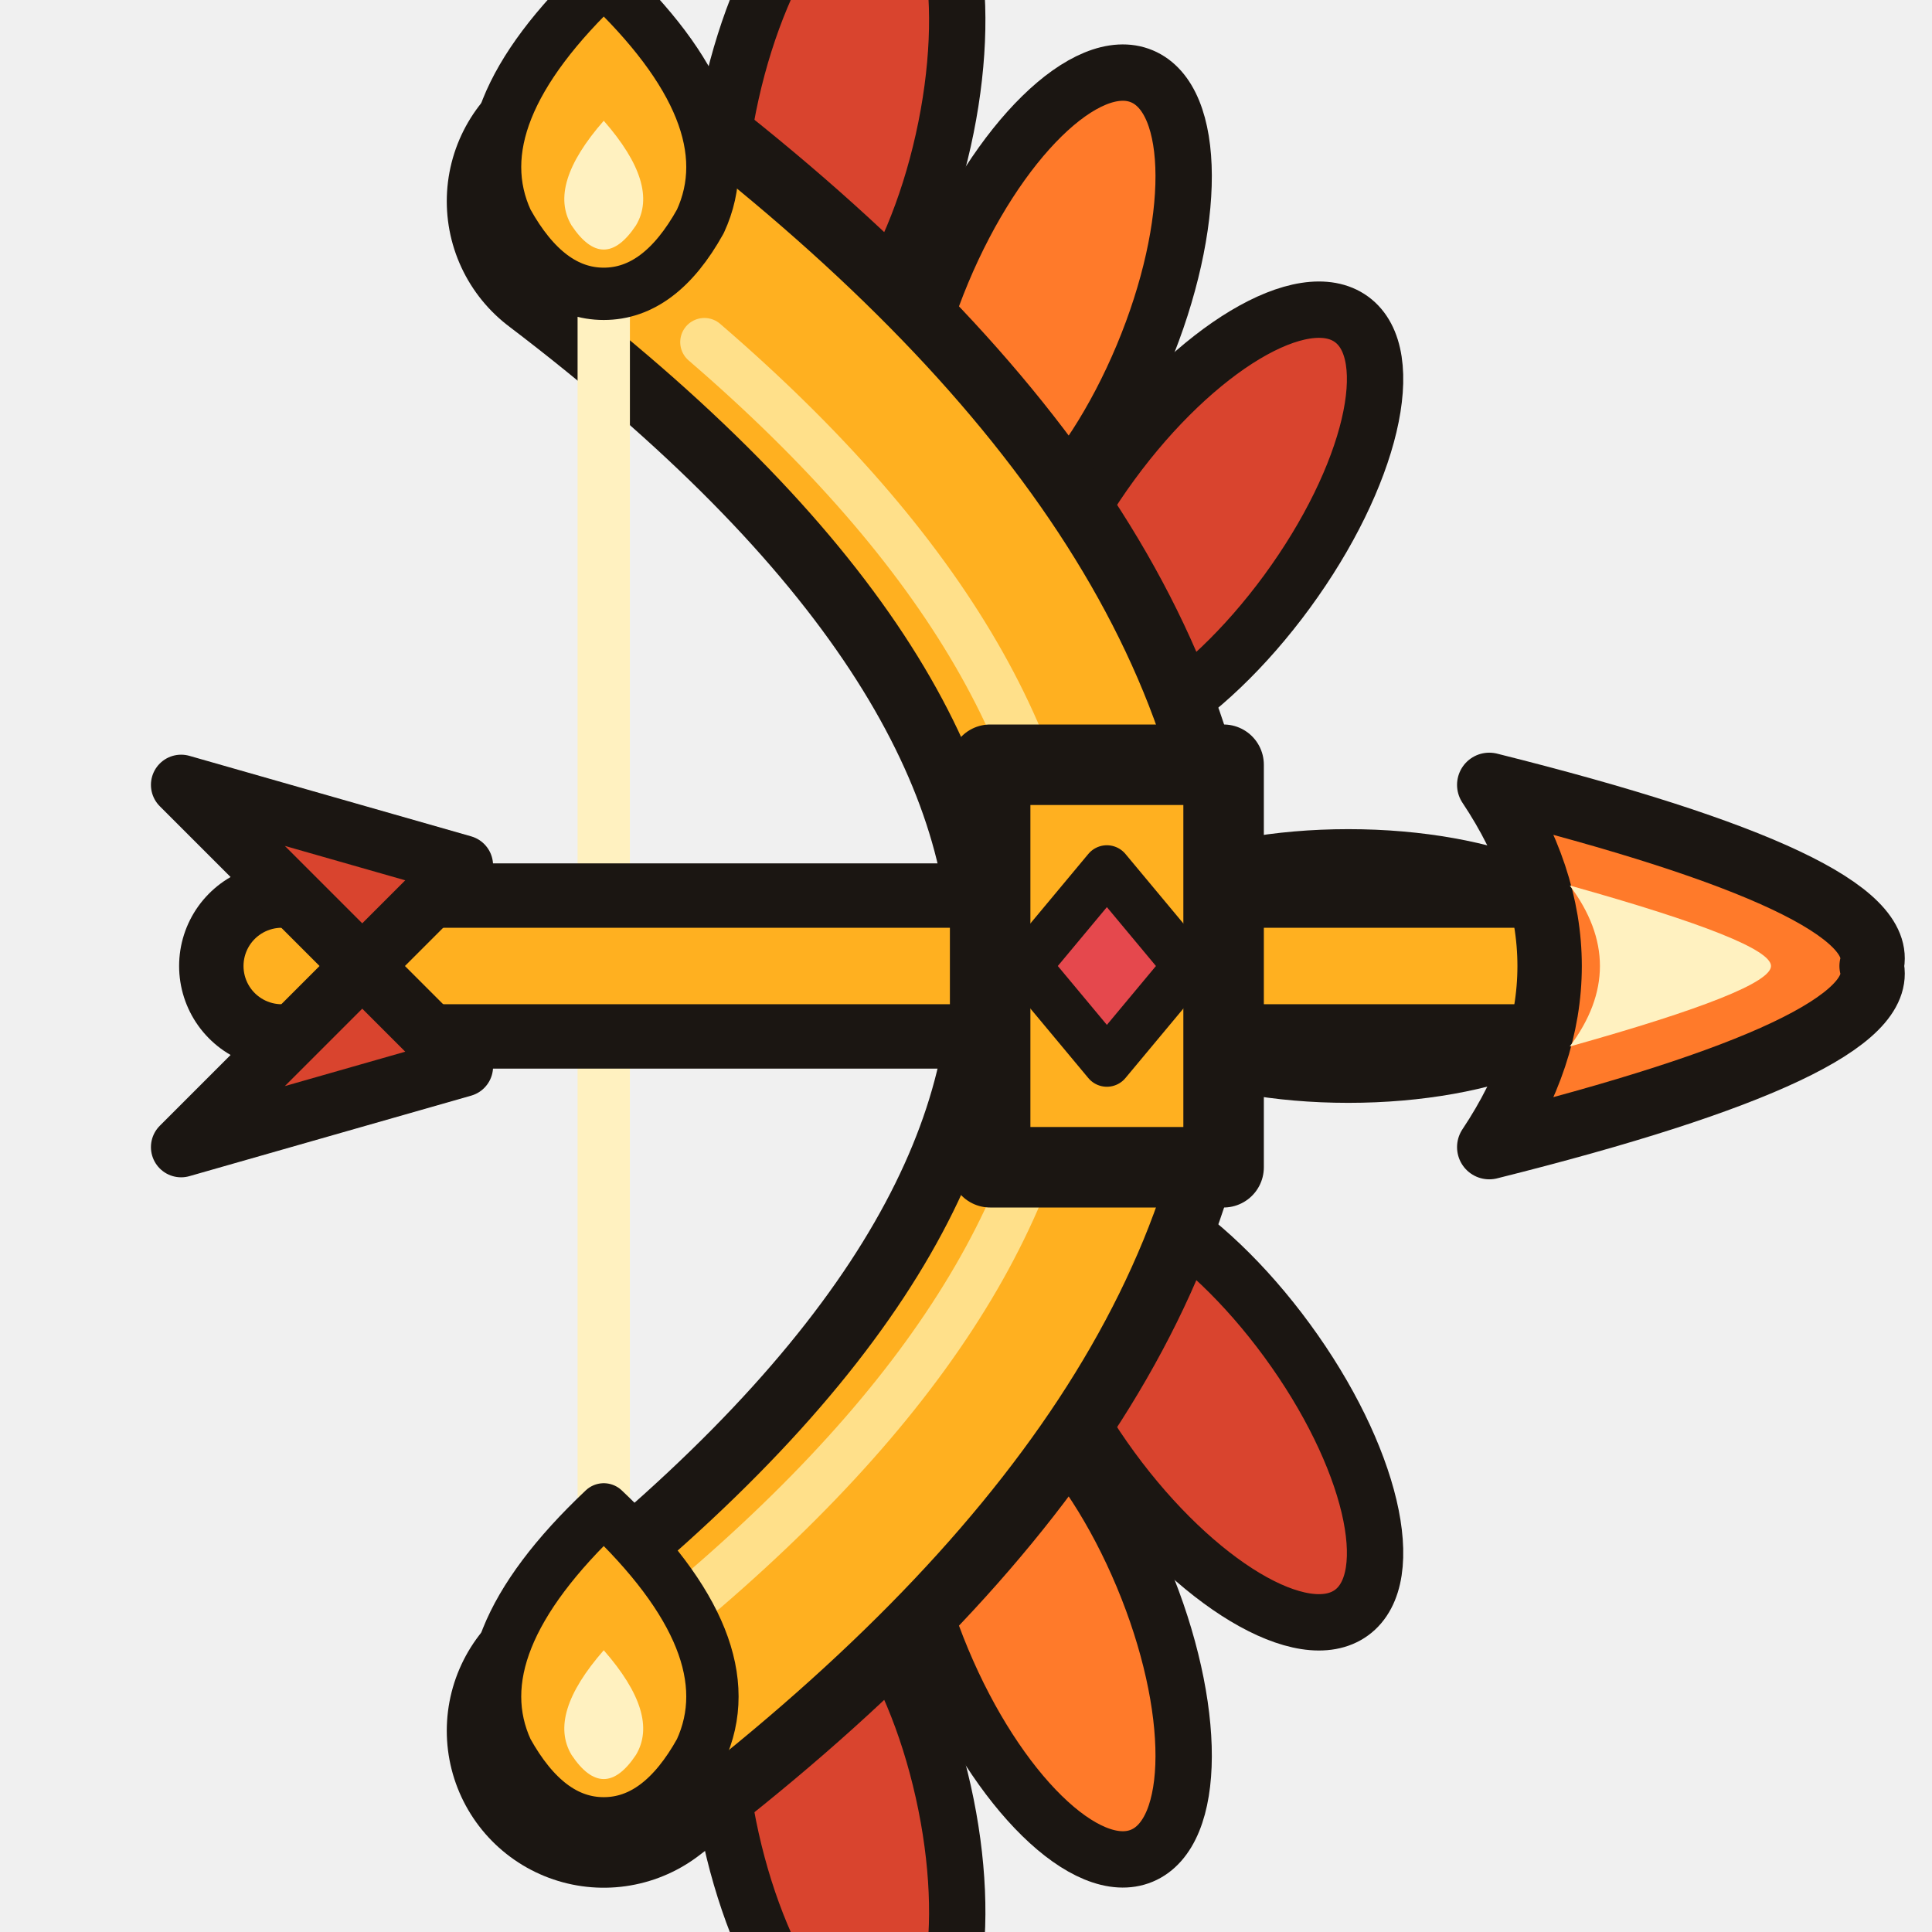
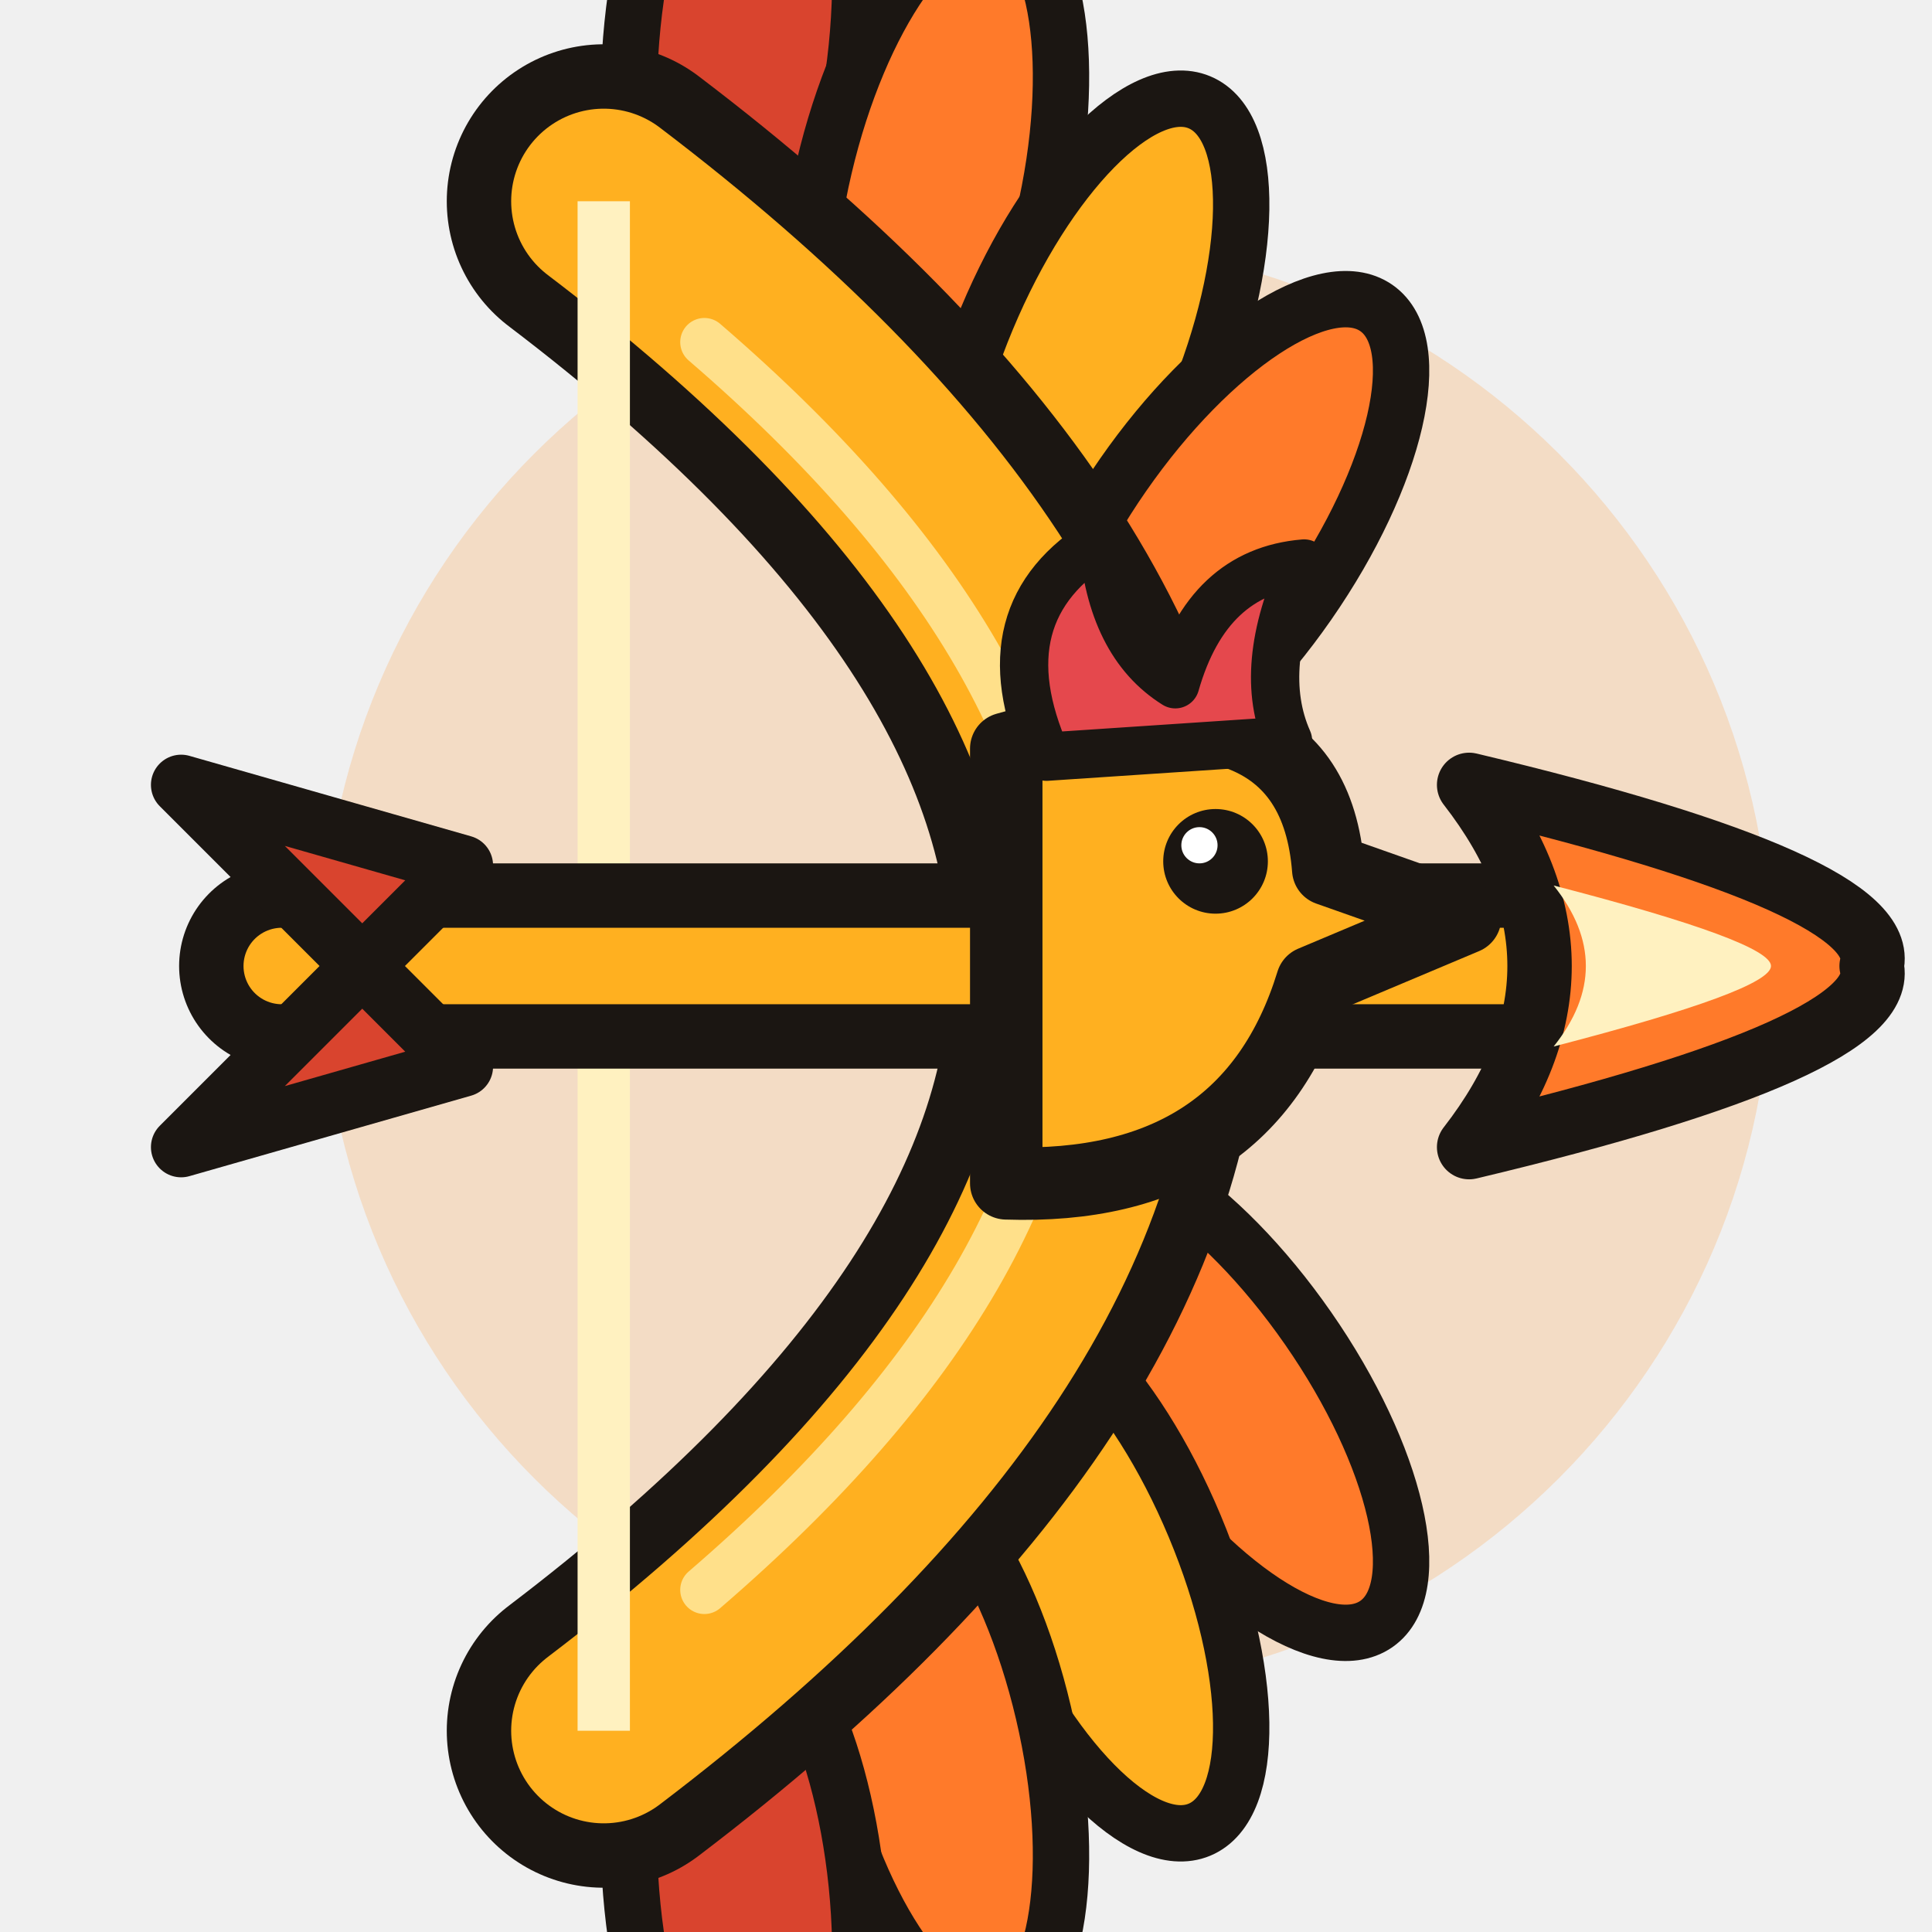
<svg xmlns="http://www.w3.org/2000/svg" width="256" height="256" viewBox="0 0 48 48">
-   <ellipse cx="20.8" cy="2.9" rx="6.4" ry="2.7" fill="#d9442e" stroke="#1b1612" stroke-width="1.4" transform="rotate(-77.4 20.8 2.9)" />
-   <ellipse cx="25.9" cy="7.8" rx="6.4" ry="2.7" fill="#ff7a2a" stroke="#1b1612" stroke-width="1.4" transform="rotate(-67.3 25.9 7.8)" />
-   <ellipse cx="29.8" cy="13.1" rx="6.4" ry="2.7" fill="#d9442e" stroke="#1b1612" stroke-width="1.4" transform="rotate(-53.8 29.8 13.1)" />
-   <ellipse cx="33.5" cy="24.0" rx="6.4" ry="2.7" fill="#ff7a2a" stroke="#1b1612" stroke-width="1.4" transform="rotate(0.0 33.5 24.0)" />
-   <ellipse cx="29.8" cy="34.9" rx="6.4" ry="2.7" fill="#d9442e" stroke="#1b1612" stroke-width="1.4" transform="rotate(53.8 29.8 34.9)" />
-   <ellipse cx="25.9" cy="40.2" rx="6.4" ry="2.7" fill="#ff7a2a" stroke="#1b1612" stroke-width="1.4" transform="rotate(67.3 25.9 40.2)" />
-   <ellipse cx="20.8" cy="45.1" rx="6.4" ry="2.7" fill="#d9442e" stroke="#1b1612" stroke-width="1.4" transform="rotate(77.4 20.8 45.1)" />
+   <circle cx="26" cy="24" r="18" fill="#ff8a1a" opacity="0.2" />
+   <ellipse cx="18.5" cy="0.9" rx="7" ry="2.8" fill="#d9442e" stroke="#1b1612" stroke-width="1.4" transform="rotate(-84.2 18.5 0.9)" />
+   <ellipse cx="23.2" cy="4.8" rx="7" ry="2.8" fill="#ff7a2a" stroke="#1b1612" stroke-width="1.4" transform="rotate(-76.8 23.2 4.8)" />
+   <ellipse cx="27.1" cy="9.0" rx="7" ry="2.8" fill="#ffb020" stroke="#1b1612" stroke-width="1.4" transform="rotate(-67.3 27.1 9.0)" />
+   <ellipse cx="30.2" cy="13.4" rx="7" ry="2.8" fill="#ff7a2a" stroke="#1b1612" stroke-width="1.4" transform="rotate(-55.2 30.2 13.4)" />
+   <ellipse cx="30.2" cy="34.6" rx="7" ry="2.8" fill="#ff7a2a" stroke="#1b1612" stroke-width="1.4" transform="rotate(55.2 30.2 34.6)" />
+   <ellipse cx="27.1" cy="39.0" rx="7" ry="2.8" fill="#ffb020" stroke="#1b1612" stroke-width="1.4" transform="rotate(67.3 27.1 39.0)" />
+   <ellipse cx="23.2" cy="43.2" rx="7" ry="2.8" fill="#ff7a2a" stroke="#1b1612" stroke-width="1.4" transform="rotate(76.8 23.2 43.2)" />
+   <ellipse cx="18.5" cy="47.1" rx="7" ry="2.8" fill="#d9442e" stroke="#1b1612" stroke-width="1.4" transform="rotate(84.2 18.5 47.1)" />
  <path d="M15 5 Q40 24 15 43" fill="none" stroke="#1b1612" stroke-width="7.8" stroke-linecap="round" stroke-linejoin="round" />
  <path d="M15 5 Q40 24 15 43" fill="none" stroke="#ffb020" stroke-width="4.6" stroke-linecap="round" stroke-linejoin="round" />
  <path d="M17.5 8.5 Q35.5 24 17.5 39.5" fill="none" stroke="#ffe08a" stroke-width="1.2" stroke-linecap="round" stroke-linejoin="round" />
  <path d="M15 5 L15 43" stroke="#fff1c0" stroke-width="1.3" />
  <path d="M7 24 H39" fill="none" stroke="#1b1612" stroke-width="5.1" stroke-linecap="round" stroke-linejoin="round" />
  <path d="M7 24 H39" fill="none" stroke="#ffb020" stroke-width="1.9" stroke-linecap="round" stroke-linejoin="round" />
-   <path d="M37 19.5 Q47 22 46.5 24 Q47 26 37 28.5 Q40 24 37 19.5 Z" fill="#ff7a2a" stroke="#1b1612" stroke-width="1.6" stroke-linejoin="round" />
-   <path d="M39 22 Q44 23.4 44 24 Q44 24.6 39 26 Q40.5 24 39 22 Z" fill="#fff1c0" />
+   <path d="M36.5 19.5 Q47 22 46.5 24 Q47 26 36.5 28.5 Q40 24 36.5 19.5 Z" fill="#ff7a2a" stroke="#1b1612" stroke-width="1.6" stroke-linejoin="round" />
+   <path d="M38.6 22 Q44 23.4 44 24 Q44 24.6 38.6 26 Q40.2 24 38.6 22 Z" fill="#fff1c0" />
  <path d="M9 24 L4.5 19.5 L11.5 21.5 Z" fill="#d9442e" stroke="#1b1612" stroke-width="1.5" stroke-linejoin="round" />
  <path d="M9 24 L4.5 28.5 L11.5 26.5 Z" fill="#d9442e" stroke="#1b1612" stroke-width="1.5" stroke-linejoin="round" />
-   <path d="M24.6 19 h5.8 v10 h-5.8 Z" fill="#ffb020" stroke="#1b1612" stroke-width="2" stroke-linejoin="round" />
-   <path d="M27.5 21.6 l2 2.4 l-2 2.4 l-2 -2.4 Z" fill="#e5484d" stroke="#1b1612" stroke-width="1.2" stroke-linejoin="round" />
-   <path d="M15 -0.5 q3.6 3.4 2.4 6 q-1 1.8 -2.4 1.8 q-1.4 0 -2.4 -1.8 q-1.2 -2.6 2.4 -6 Z" fill="#ffb020" stroke="#1b1612" stroke-width="1.3" stroke-linejoin="round" />
-   <path d="M15 3 q1.4 1.6 0.8 2.6 q-0.4 0.6 -0.8 0.6 q-0.4 0 -0.8 -0.6 q-0.6 -1 0.8 -2.6 Z" fill="#fff1c0" />
-   <path d="M15 37.5 q3.6 3.4 2.4 6 q-1 1.8 -2.4 1.8 q-1.4 0 -2.4 -1.8 q-1.2 -2.6 2.4 -6 Z" fill="#ffb020" stroke="#1b1612" stroke-width="1.3" stroke-linejoin="round" />
-   <path d="M15 41 q1.4 1.6 0.8 2.6 q-0.4 0.6 -0.8 0.6 q-0.4 0 -0.8 -0.6 q-0.6 -1 0.8 -2.6 Z" fill="#fff1c0" />
+   <path d="M25 18.6 Q32.6 16.4 33 21.6 L36.4 22.8 L32.6 24.4 Q31 29.6 25 29.4 Z" fill="#ffb020" stroke="#1b1612" stroke-width="1.8" stroke-linejoin="round" />
+   <circle cx="30.2" cy="21.4" r="1.3" fill="#1b1612" />
+   <circle cx="29.8" cy="21" r=".45" fill="#fff" />
+   <path d="M26 18.8 q-1.6 -3.6 1.4 -5.4 q.2 2.6 1.8 3.6 q.8 -2.8 3.2 -3 q-1.2 2.6 -.4 4.4 Z" fill="#e5484d" stroke="#1b1612" stroke-width="1.2" stroke-linejoin="round" />
</svg>
